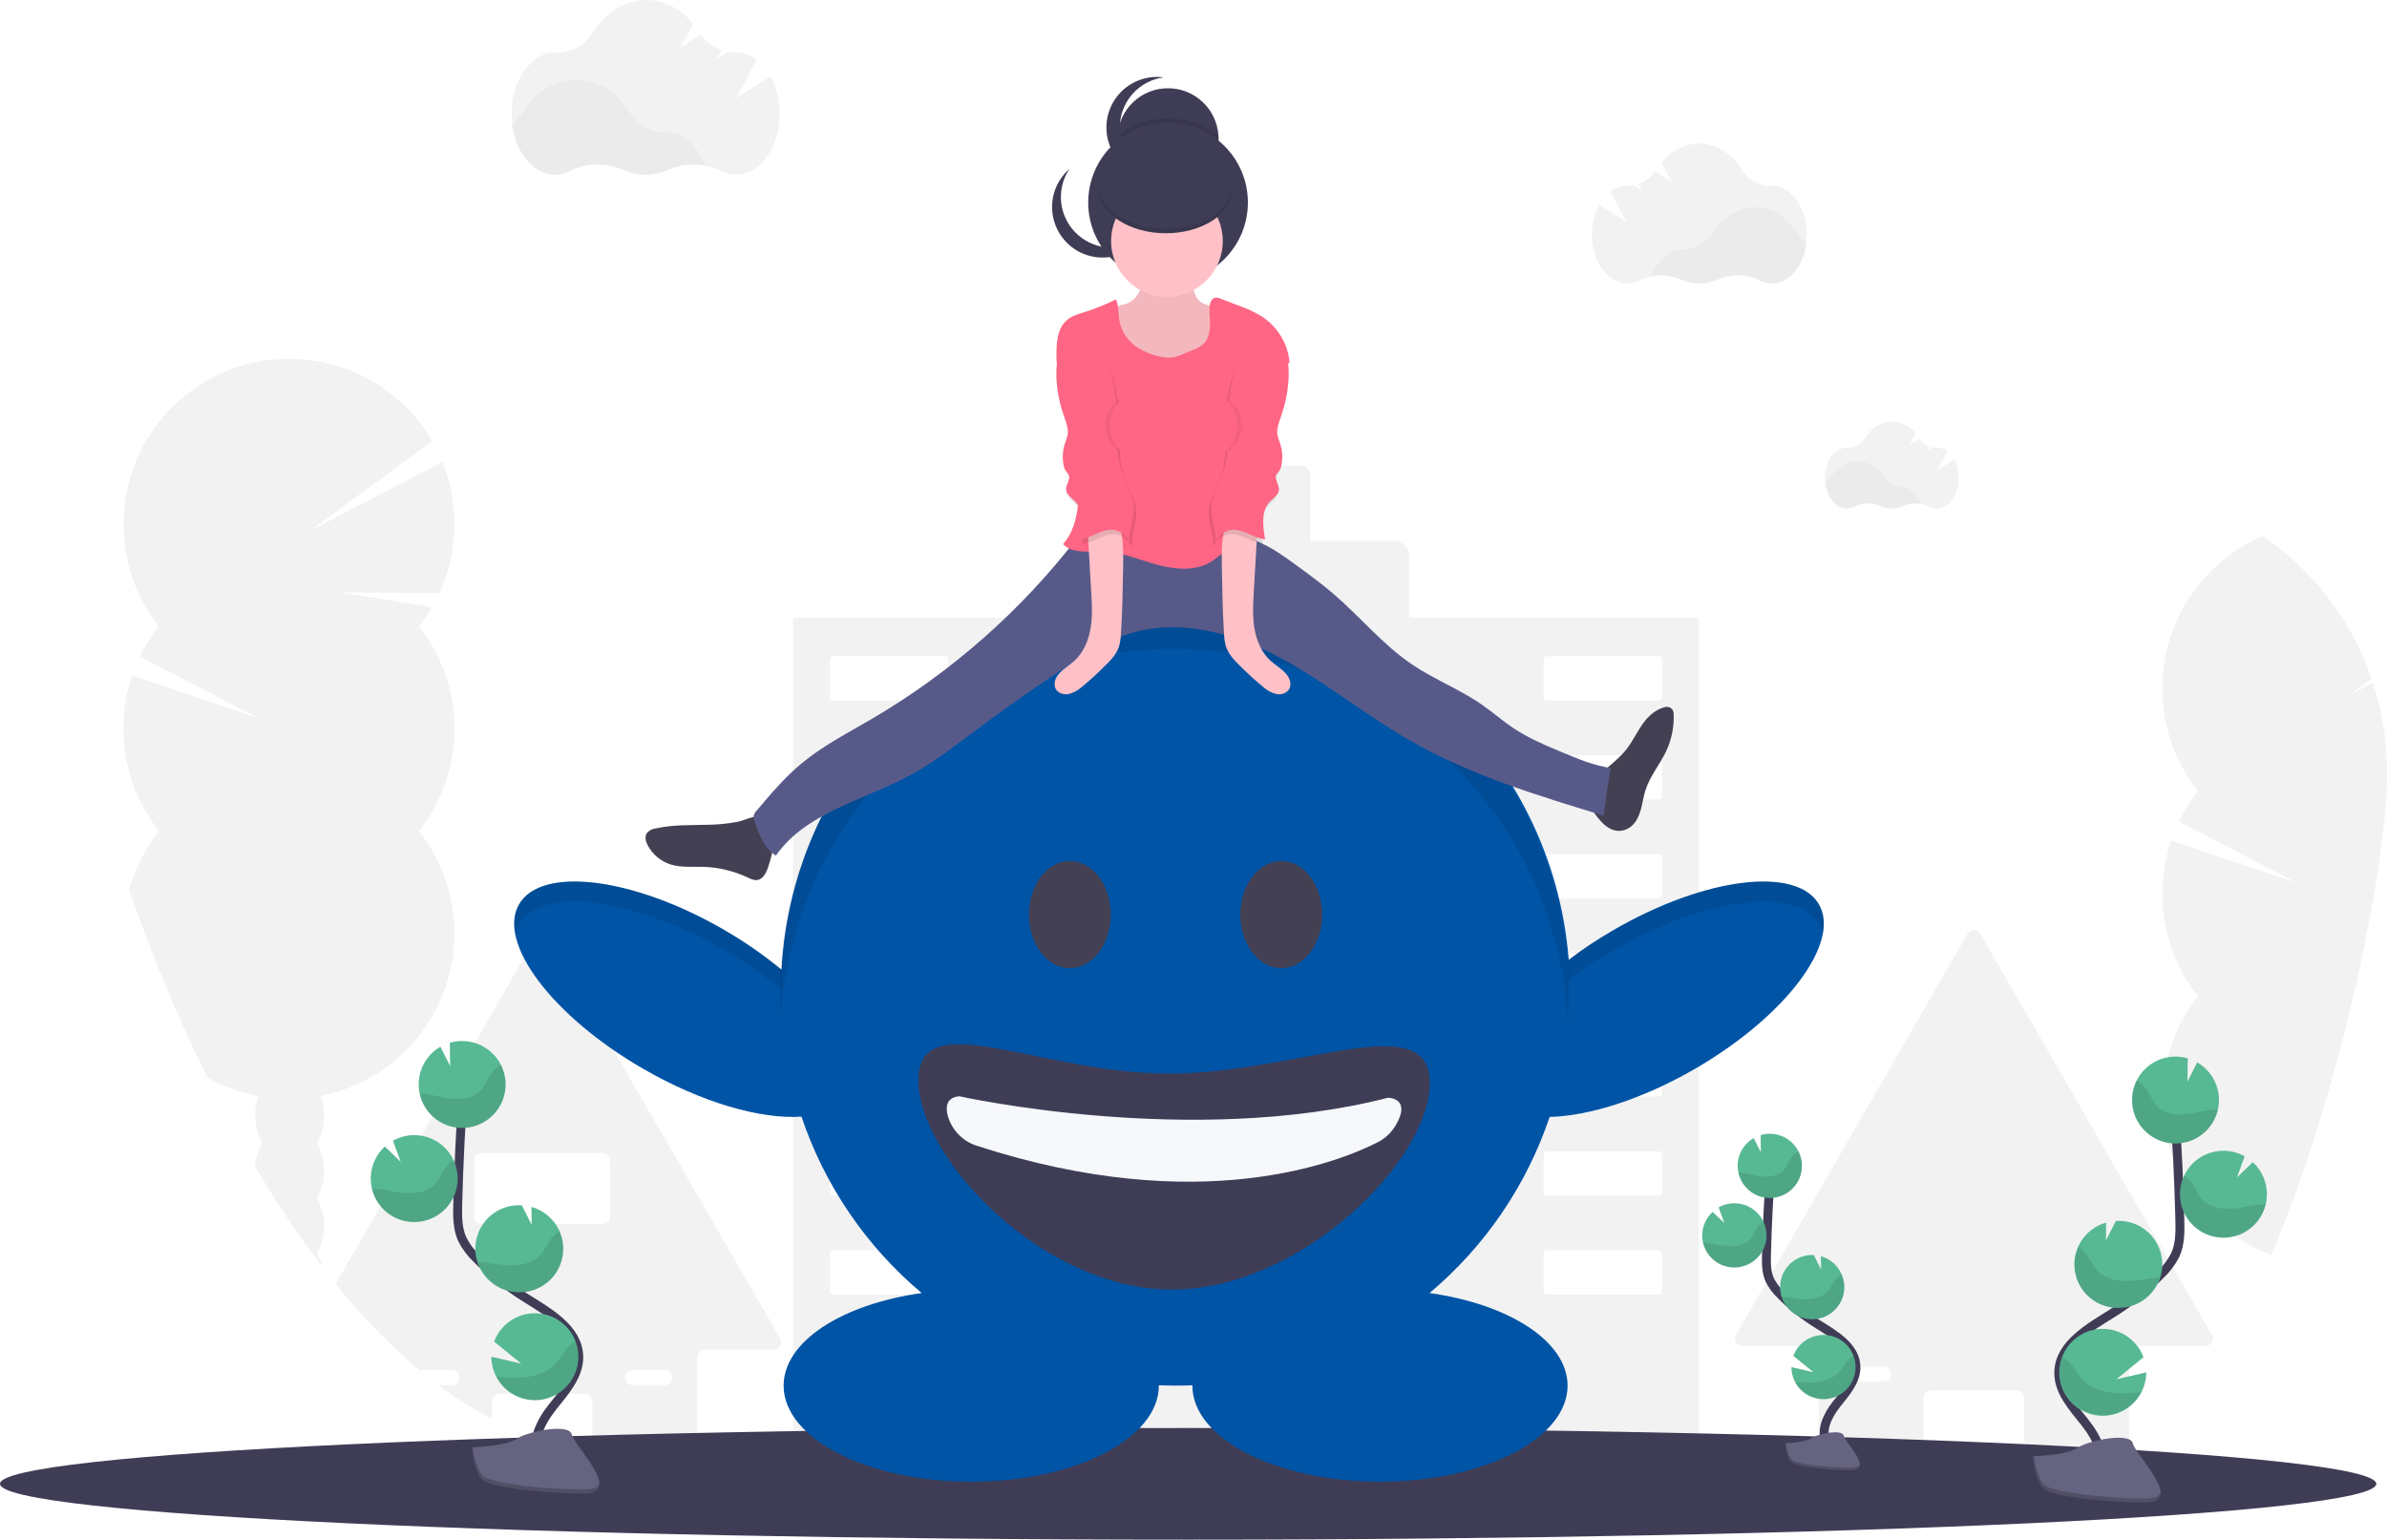
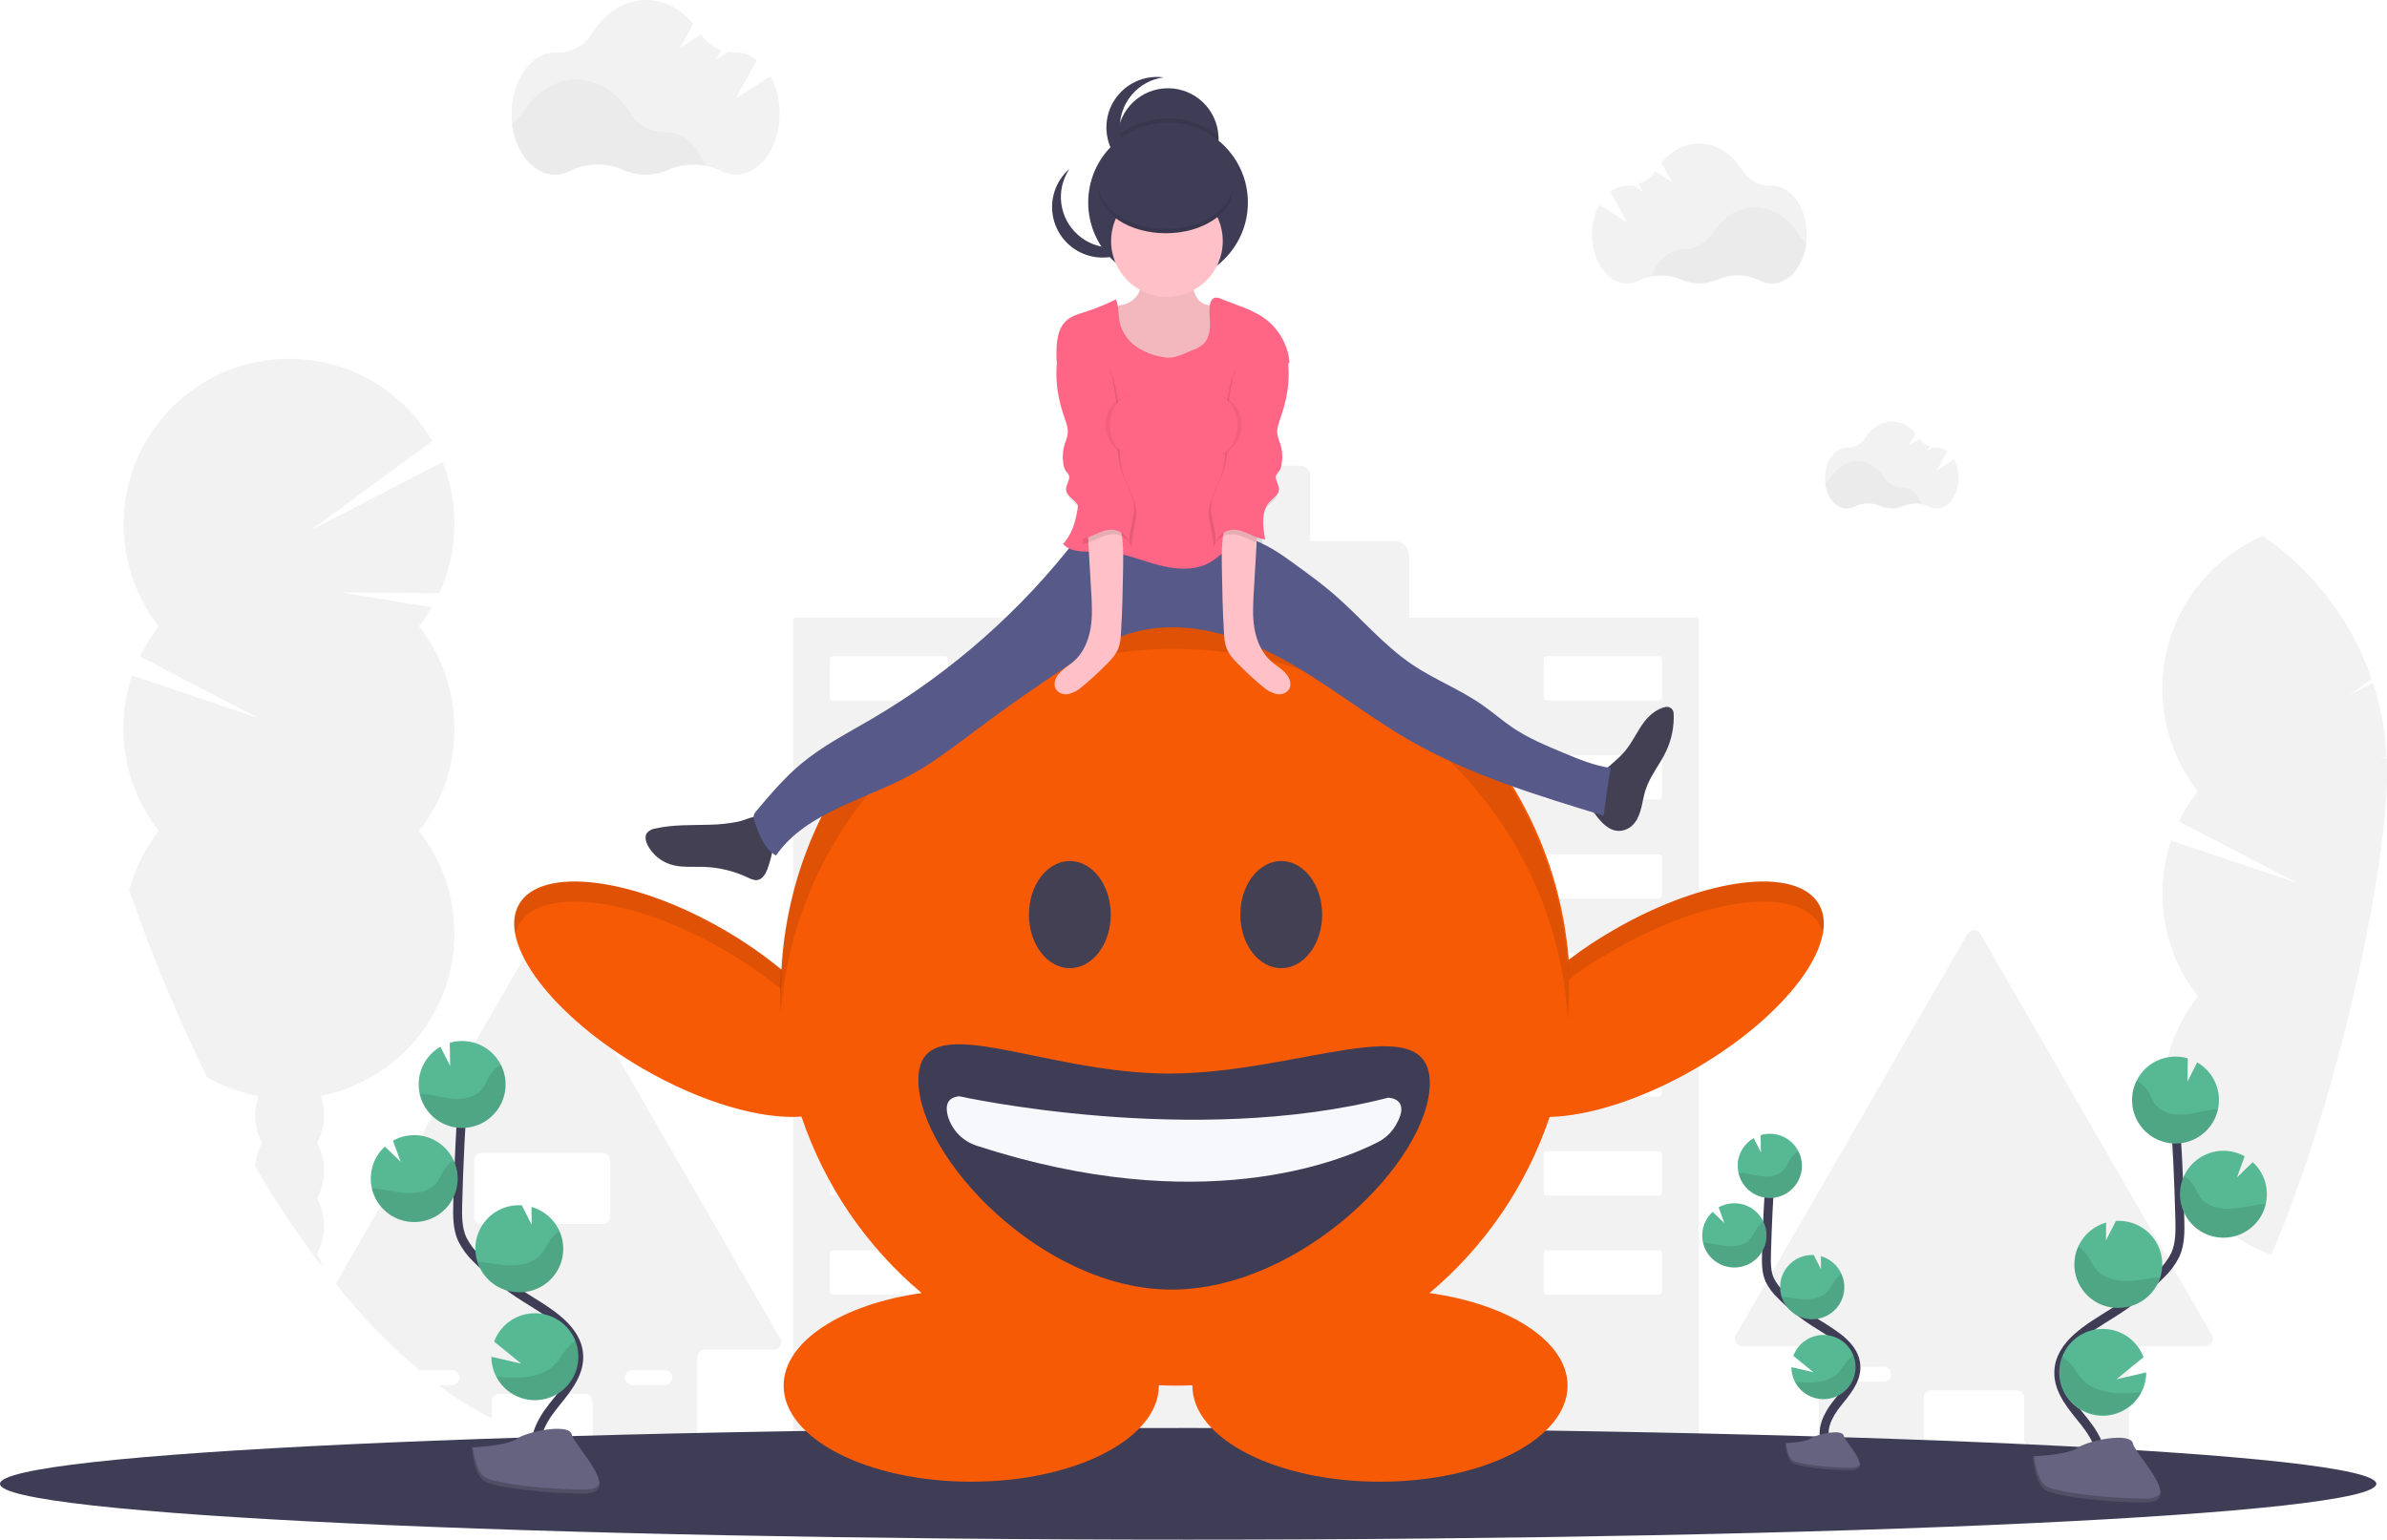
<svg xmlns="http://www.w3.org/2000/svg" id="e2e0f303-db8f-43b0-b991-e6394321a108" data-name="Layer 1" width="1068.79" height="689.43" viewBox="0 0 1068.79 689.43">
  <path d="M1056,703.06,952.31,523.41a3.3,3.3,0,0,0-5.73,0L842.86,703.06a3.3,3.3,0,0,0,2.87,5h30.94a3.32,3.32,0,0,1,3.31,3.31v38.38a3.3,3.3,0,0,0,3.29,3.31h40.37a3.31,3.31,0,0,0,3.31-3.31V731.18a3.3,3.3,0,0,1,3.3-3.3h38.38a3.31,3.31,0,0,1,3.31,3.3v18.53a3.31,3.31,0,0,0,3.31,3.31h40.36a3.34,3.34,0,0,0,3.32-3.31V711.33a3.31,3.31,0,0,1,3.31-3.31h30.94A3.31,3.31,0,0,0,1056,703.06ZM911.43,722.94a3.34,3.34,0,0,1-2.35,1H894.52a3.31,3.31,0,0,1,0-6.62h14.56a3.3,3.3,0,0,1,3.31,3.31A3.34,3.34,0,0,1,911.43,722.94Zm95.27,0a3.29,3.29,0,0,1-2.34,1H989.81a3.32,3.32,0,0,1-3.31-3.31,3.33,3.33,0,0,1,3.31-3.31h14.55a3.3,3.3,0,0,1,2.34,5.65Z" transform="translate(-65.6 -105.28)" fill="#f2f2f2" />
  <path d="M414.94,704.64,311.23,525a3.32,3.32,0,0,0-5.74,0L215.9,680.16a274.22,274.22,0,0,0,37.53,38.71H268a3.31,3.31,0,0,1,2.34,5.65,3.25,3.25,0,0,1-2.34,1h-6.16a160.29,160.29,0,0,0,24,14.93v-7.65a3.32,3.32,0,0,1,3.32-3.31h38.37a3.31,3.31,0,0,1,3.31,3.31v18.52a3.08,3.08,0,0,0,.31,1.39,3.28,3.28,0,0,0,3,1.92h40.37a3.27,3.27,0,0,0,2.63-1.33,3.17,3.17,0,0,0,.66-2V712.92a3.31,3.31,0,0,1,3.31-3.31h30.94A3.3,3.3,0,0,0,414.94,704.64Zm-68.56,15.2a3.33,3.33,0,0,1,2.35-1h14.56a3.31,3.31,0,0,1,3.31,3.31,3.33,3.33,0,0,1-3.31,3.31H348.73a3.3,3.3,0,0,1-3.31-3.31A3.34,3.34,0,0,1,346.38,719.84Zm-65.14-66.48a3.3,3.3,0,0,1-3.31-3.31V624.91a3.3,3.3,0,0,1,3.31-3.31h54.25a3.31,3.31,0,0,1,3.31,3.31v25.14a3.31,3.31,0,0,1-3.31,3.31Z" transform="translate(-65.6 -105.28)" fill="#f2f2f2" />
  <path d="M824.93,381.92H696.57V354.16a6.63,6.63,0,0,0-6.64-6.64H652.24V318a4.18,4.18,0,0,0-4.18-4.18H599.51a4.18,4.18,0,0,0-4.18,4.18v29.57H551a6.64,6.64,0,0,0-6.64,6.64V381.9a0,0,0,0,0,0,0H422a1.35,1.35,0,0,0-1.34,1.35V751.79a1.35,1.35,0,0,0,1.34,1.35h81.34a1.35,1.35,0,0,0,1.35-1.35V702.21a1.37,1.37,0,0,1,1.36-1.35h34.35a1.36,1.36,0,0,1,1.35,1.35v49.58a1.36,1.36,0,0,0,1.34,1.35H703.83a1.36,1.36,0,0,0,1.35-1.35V702.21a1.36,1.36,0,0,1,1.34-1.35h34.36a1.36,1.36,0,0,1,1.36,1.35v49.58a1.36,1.36,0,0,0,1.34,1.35h81.35a1.35,1.35,0,0,0,1.34-1.35V383.27A1.35,1.35,0,0,0,824.93,381.92ZM490.12,683.64a1.34,1.34,0,0,1-1.33,1.34H438.55a1.35,1.35,0,0,1-1.36-1.34V666.48a1.36,1.36,0,0,1,1.36-1.35h50.24a1.35,1.35,0,0,1,1.33,1.35Zm0-44.34a1.34,1.34,0,0,1-1.33,1.35H438.55a1.35,1.35,0,0,1-1.36-1.35V622.15a1.35,1.35,0,0,1,1.36-1.35h50.24a1.34,1.34,0,0,1,1.33,1.35Zm0-44.33a1.35,1.35,0,0,1-1.33,1.35H438.55a1.36,1.36,0,0,1-1.36-1.35V577.81a1.36,1.36,0,0,1,1.36-1.35h50.24a1.35,1.35,0,0,1,1.33,1.35Zm0-44.34a1.34,1.34,0,0,1-1.33,1.35H438.55a1.35,1.35,0,0,1-1.36-1.35V533.48a1.35,1.35,0,0,1,1.36-1.35h50.24a1.34,1.34,0,0,1,1.33,1.35Zm0-44.33a1.35,1.35,0,0,1-1.33,1.35H438.55a1.36,1.36,0,0,1-1.36-1.35V489.14a1.35,1.35,0,0,1,1.36-1.34h50.24a1.34,1.34,0,0,1,1.33,1.34Zm0-44.33a1.34,1.34,0,0,1-1.33,1.34H438.55a1.35,1.35,0,0,1-1.36-1.34V444.81a1.36,1.36,0,0,1,1.36-1.35h50.24a1.35,1.35,0,0,1,1.33,1.35Zm0-44.34a1.34,1.34,0,0,1-1.33,1.35H438.55a1.35,1.35,0,0,1-1.36-1.35V400.48a1.35,1.35,0,0,1,1.36-1.35h50.24a1.34,1.34,0,0,1,1.33,1.35Zm119.12,266a1.35,1.35,0,0,1-1.36,1.34H557.64a1.34,1.34,0,0,1-1.34-1.34V666.48a1.35,1.35,0,0,1,1.34-1.35h50.24a1.36,1.36,0,0,1,1.36,1.35Zm0-44.34a1.35,1.35,0,0,1-1.36,1.35H557.64a1.34,1.34,0,0,1-1.34-1.35V622.15a1.34,1.34,0,0,1,1.34-1.35h50.24a1.35,1.35,0,0,1,1.36,1.35Zm0-44.33a1.36,1.36,0,0,1-1.36,1.35H557.64A1.35,1.35,0,0,1,556.3,595V577.81a1.35,1.35,0,0,1,1.34-1.35h50.24a1.36,1.36,0,0,1,1.36,1.35Zm0-44.34a1.35,1.35,0,0,1-1.36,1.35H557.64a1.34,1.34,0,0,1-1.34-1.35V533.48a1.34,1.34,0,0,1,1.34-1.35h50.24a1.35,1.35,0,0,1,1.36,1.35Zm0-44.33a1.36,1.36,0,0,1-1.36,1.35H557.64a1.35,1.35,0,0,1-1.34-1.35V489.14a1.34,1.34,0,0,1,1.34-1.34h50.24a1.35,1.35,0,0,1,1.36,1.34Zm0-44.33a1.35,1.35,0,0,1-1.36,1.34H557.64A1.34,1.34,0,0,1,556.3,462V444.81a1.35,1.35,0,0,1,1.34-1.35h50.24a1.36,1.36,0,0,1,1.36,1.35Zm0-44.34a1.35,1.35,0,0,1-1.36,1.35H557.64a1.34,1.34,0,0,1-1.34-1.35V400.48a1.34,1.34,0,0,1,1.34-1.35h50.24a1.35,1.35,0,0,1,1.36,1.35Zm81.38,266a1.34,1.34,0,0,1-1.35,1.34H639a1.36,1.36,0,0,1-1.36-1.34V666.48a1.37,1.37,0,0,1,1.36-1.35h50.23a1.35,1.35,0,0,1,1.35,1.35Zm0-44.34a1.34,1.34,0,0,1-1.35,1.35H639a1.36,1.36,0,0,1-1.36-1.35V622.15A1.36,1.36,0,0,1,639,620.8h50.23a1.34,1.34,0,0,1,1.35,1.35Zm0-44.33a1.35,1.35,0,0,1-1.35,1.35H639a1.37,1.37,0,0,1-1.36-1.35V577.81a1.37,1.37,0,0,1,1.36-1.35h50.23a1.35,1.35,0,0,1,1.35,1.35Zm0-44.34a1.34,1.34,0,0,1-1.35,1.35H639a1.36,1.36,0,0,1-1.36-1.35V533.48a1.36,1.36,0,0,1,1.36-1.35h50.23a1.34,1.34,0,0,1,1.35,1.35Zm0-44.33a1.35,1.35,0,0,1-1.35,1.35H639a1.37,1.37,0,0,1-1.36-1.35V489.14A1.36,1.36,0,0,1,639,487.8h50.23a1.34,1.34,0,0,1,1.35,1.34Zm0-44.33a1.34,1.34,0,0,1-1.35,1.34H639a1.36,1.36,0,0,1-1.36-1.34V444.81a1.37,1.37,0,0,1,1.36-1.35h50.23a1.35,1.35,0,0,1,1.35,1.35Zm0-44.34a1.34,1.34,0,0,1-1.35,1.35H639a1.36,1.36,0,0,1-1.36-1.35V400.48a1.36,1.36,0,0,1,1.36-1.35h50.23a1.34,1.34,0,0,1,1.35,1.35Zm119.12,266a1.36,1.36,0,0,1-1.36,1.34H758.14a1.33,1.33,0,0,1-1.34-1.34V666.48a1.34,1.34,0,0,1,1.34-1.35h50.24a1.37,1.37,0,0,1,1.36,1.35Zm0-44.34a1.36,1.36,0,0,1-1.36,1.35H758.14a1.34,1.34,0,0,1-1.34-1.35V622.15a1.34,1.34,0,0,1,1.34-1.35h50.24a1.36,1.36,0,0,1,1.36,1.35Zm0-44.33a1.37,1.37,0,0,1-1.36,1.35H758.14A1.34,1.34,0,0,1,756.8,595V577.81a1.34,1.34,0,0,1,1.34-1.35h50.24a1.37,1.37,0,0,1,1.36,1.35Zm0-44.34a1.36,1.36,0,0,1-1.36,1.35H758.14a1.34,1.34,0,0,1-1.34-1.35V533.48a1.34,1.34,0,0,1,1.34-1.35h50.24a1.36,1.36,0,0,1,1.36,1.35Zm0-44.33a1.37,1.37,0,0,1-1.36,1.35H758.14a1.34,1.34,0,0,1-1.34-1.35V489.14a1.33,1.33,0,0,1,1.34-1.34h50.24a1.36,1.36,0,0,1,1.36,1.34Zm0-44.33a1.36,1.36,0,0,1-1.36,1.34H758.14A1.33,1.33,0,0,1,756.8,462V444.81a1.34,1.34,0,0,1,1.34-1.35h50.24a1.37,1.37,0,0,1,1.36,1.35Zm0-44.34a1.36,1.36,0,0,1-1.36,1.35H758.14a1.34,1.34,0,0,1-1.34-1.35V400.48a1.34,1.34,0,0,1,1.34-1.35h50.24a1.36,1.36,0,0,1,1.36,1.35Z" transform="translate(-65.6 -105.28)" fill="#f2f2f2" />
  <path d="M253.2,385.72a74.43,74.43,0,0,0,5.77-8.48l-40.67-6.68,44,.33a74.17,74.17,0,0,0,1.43-58.73l-59,30.6,54.41-40a74.13,74.13,0,1,0-122.43,83,73.89,73.89,0,0,0-8.45,13.52L181,426.66l-56.27-18.89a74.19,74.19,0,0,0,12,69.61,73.63,73.63,0,0,0-13.29,26.45,738.47,738.47,0,0,0,34.9,83.83,73.39,73.39,0,0,0,23,8.41,25.71,25.71,0,0,0-1.46,8.61A24.45,24.45,0,0,0,183,617.06a24,24,0,0,0-3.16,10.56h0a455.92,455.92,0,0,0,30.1,45,22.75,22.75,0,0,0-2.44-6,25.41,25.41,0,0,0,0-24.76,25.41,25.41,0,0,0,0-24.76,24.45,24.45,0,0,0,3.22-12.38,25.39,25.39,0,0,0-1.5-8.73,74.13,74.13,0,0,0,44-118.57,74.11,74.11,0,0,0,0-91.66Z" transform="translate(-65.6 -105.28)" fill="#f2f2f2" />
  <path d="M1134.27,444.85l-3-.49,2.94,0a126.92,126.92,0,0,0-6.08-33.31l-10.46,5.43,9.84-7.26a127.64,127.64,0,0,0-48.75-63.93,74.4,74.4,0,0,0-29.11,114.25,74.13,74.13,0,0,0-8.45,13.55L1094,500.59l-56.27-18.93a74.48,74.48,0,0,0,12,69.76,74.41,74.41,0,0,0,32.9,115.77c4-9.49,7.89-19.41,11.53-29.61,3.22-9,6.29-18.17,9.18-27.43a843,843,0,0,0,21.16-82.56c6.4-31.72,10-59.44,10-77C1134.4,448.66,1134.35,446.76,1134.27,444.85Z" transform="translate(-65.6 -105.28)" fill="#f2f2f2" />
  <ellipse cx="532" cy="664.43" rx="532" ry="25" fill="#3f3d56" />
-   <path d="M880,510.22c-9.94-17.22-51-12.15-91.61,11.32a195.17,195.17,0,0,0-20.38,13.51,176.65,176.65,0,0,0-352.48,4.44,189.49,189.49,0,0,0-26-18C349,498.07,307.93,493,298,510.22s15,50.2,55.61,73.67c26.31,15.19,52.76,22.66,70.85,21.39a176.85,176.85,0,0,0,53.82,79c-35.62,5-61.81,21.66-61.81,41.48,0,23.74,37.61,43,84,43s84-19.26,84-43c0-.06,0-.12,0-.19q3.74.16,7.51.17t7.51-.17c0,.07,0,.13,0,.19,0,23.74,37.61,43,84,43s84-19.26,84-43c0-19.82-26.19-36.49-61.81-41.48a176.82,176.82,0,0,0,53.78-78.85c17.69-.46,41.4-7.87,65-21.5C865.08,560.42,890,527.43,880,510.22Z" transform="translate(-65.6 -105.28)" fill="#0054a6" />
+   <path d="M880,510.22c-9.94-17.22-51-12.15-91.61,11.32a195.17,195.17,0,0,0-20.38,13.51,176.65,176.65,0,0,0-352.48,4.44,189.49,189.49,0,0,0-26-18C349,498.07,307.93,493,298,510.22s15,50.2,55.61,73.67c26.31,15.19,52.76,22.66,70.85,21.39a176.85,176.85,0,0,0,53.82,79c-35.62,5-61.81,21.66-61.81,41.48,0,23.74,37.61,43,84,43s84-19.26,84-43c0-.06,0-.12,0-.19q3.74.16,7.51.17t7.51-.17c0,.07,0,.13,0,.19,0,23.74,37.61,43,84,43s84-19.26,84-43c0-19.82-26.19-36.49-61.81-41.48a176.82,176.82,0,0,0,53.78-78.85c17.69-.46,41.4-7.87,65-21.5C865.08,560.42,890,527.43,880,510.22Z" transform="translate(-65.6 -105.28)" fill="#f75a04" />
  <path d="M298,519.22c9.94-17.22,51-12.15,91.61,11.32a189.25,189.25,0,0,1,25.61,17.64c.39-8.46.39.54.37-8.7a189.58,189.58,0,0,0-26-17.94C349,498.07,307.93,493,298,510.22c-2.19,3.79-2.68,8.35-1.69,13.4A16,16,0,0,1,298,519.22Z" transform="translate(-65.6 -105.28)" opacity="0.1" />
  <path d="M880.22,519.22c-9.94-17.22-51-12.15-91.62,11.32C779.13,536,775.52,538,768,544.18c-.4-8.46-.4.54-.37-8.7,7.6-6.29,11.35-8.38,21-13.94,40.66-23.47,81.68-28.54,91.62-11.32,2.19,3.79,2.68,8.35,1.69,13.4A16,16,0,0,0,880.22,519.22Z" transform="translate(-65.6 -105.28)" opacity="0.1" />
  <ellipse cx="479.03" cy="409.54" rx="18.32" ry="23.99" fill="#444053" />
  <ellipse cx="573.68" cy="409.54" rx="18.32" ry="23.99" fill="#444053" />
  <path d="M705.8,590.28c0,34.44-57.53,92.46-115.58,92.46S476.81,623.41,476.81,589,531,586,589,586,705.8,555.83,705.8,590.28Z" transform="translate(-65.6 -105.28)" fill="#3f3d56" />
  <path d="M495.11,596.16s104.35,23.23,192,.66c0,0,10.73,0,3.4,12.4a19.81,19.81,0,0,1-8,7.52c-16.9,8.63-79.45,34.15-179.47,1.61A19.68,19.68,0,0,1,490,605C488.86,600.79,489.37,596.75,495.11,596.16Z" transform="translate(-65.6 -105.28)" fill="#f6f8fb" />
  <path d="M591.31,395.83A176.64,176.64,0,0,1,767.63,562q.5-6.6.5-13.33a176.65,176.65,0,0,0-353.29,0c0,3.53.12,7,.32,10.51A176.66,176.66,0,0,1,591.31,395.83Z" transform="translate(-65.6 -105.28)" opacity="0.1" />
  <path d="M611.24,167.36a22.64,22.64,0,1,1-45.28,0c0-.37,0-.73,0-1.09a22.64,22.64,0,0,1,45.22,0C611.23,166.63,611.24,167,611.24,167.36Z" transform="translate(-65.6 -105.28)" fill="#3f3d56" />
  <path d="M611.24,167.36a22.64,22.64,0,1,1-45.28,0c0-.37,0-.73,0-1.09a35.74,35.74,0,0,1,45.22,0C611.23,166.63,611.24,167,611.24,167.36Z" transform="translate(-65.6 -105.28)" opacity="0.1" />
  <circle cx="523" cy="90.68" r="35.75" fill="#3f3d56" />
  <path d="M567,162.36a22.65,22.65,0,0,1,19.64-22.44,22.64,22.64,0,1,0,0,44.88A22.65,22.65,0,0,1,567,162.36Z" transform="translate(-65.6 -105.28)" fill="#3f3d56" />
  <path d="M548.27,210.47a22.64,22.64,0,0,1-3.81-29.58A22.64,22.64,0,1,0,576.25,213a21.75,21.75,0,0,0,1.84-2.39A22.63,22.63,0,0,1,548.27,210.47Z" transform="translate(-65.6 -105.28)" fill="#3f3d56" />
  <path d="M569.91,241.29c-1.78.6-3.76.73-5.29,1.81-3,2.07-2.87,6.46-2,10,2,8,7,15.71,14.57,19,4.58,2,9.7,2.19,14.68,2.13,5.43-.06,11.54-.75,14.9-5,1.67-2.13,2.38-4.83,3.05-7.46,1.66-6.5,3.33-13.15,2.73-19.83-3.29.29-7,.48-9.52-1.59s-3.18-6-4.3-9.29a2.34,2.34,0,0,0-.84-1.32,2.56,2.56,0,0,0-1.5-.23A59.24,59.24,0,0,1,586.1,229c-2.13-.28-7.37-2.5-9-.63-1.17,1.37-.43,5.5-1.32,7.41A10.36,10.36,0,0,1,569.91,241.29Z" transform="translate(-65.6 -105.28)" fill="#ffc1c7" />
  <path d="M569.91,241.29c-1.78.6-3.76.73-5.29,1.81-3,2.07-2.87,6.46-2,10,2,8,7,15.71,14.57,19,4.58,2,9.7,2.19,14.68,2.13,5.43-.06,11.54-.75,14.9-5,1.67-2.13,2.38-4.83,3.05-7.46,1.66-6.5,3.33-13.15,2.73-19.83-3.29.29-7,.48-9.52-1.59s-3.18-6-4.3-9.29a2.34,2.34,0,0,0-.84-1.32,2.56,2.56,0,0,0-1.5-.23A59.24,59.24,0,0,1,586.1,229c-2.13-.28-7.37-2.5-9-.63-1.17,1.37-.43,5.5-1.32,7.41A10.36,10.36,0,0,1,569.91,241.29Z" transform="translate(-65.6 -105.28)" opacity="0.05" />
  <path d="M383.16,474.58c-8,.24-16.17-.1-24,1.66a6.15,6.15,0,0,0-3.88,2c-1.15,1.64-.54,3.93.41,5.7a17.71,17.71,0,0,0,10.12,8.41c4.76,1.52,9.89.94,14.87,1.1a49.74,49.74,0,0,1,19.62,4.72c1.4.66,2.88,1.4,4.41,1.17,2.21-.34,3.59-2.55,4.41-4.63a56.5,56.5,0,0,0,2.21-7.67c1.16-4.93,1.32-14.67-5.45-16-3.1-.6-6.75,1.54-9.73,2.16A72.41,72.41,0,0,1,383.16,474.58Z" transform="translate(-65.6 -105.28)" fill="#444053" />
  <path d="M793.17,476.89a9.22,9.22,0,0,0,4.67-3.58c3-4.37,3-9.59,4.59-14.38,2-6.23,6.43-11.37,9.21-17.3a35.77,35.77,0,0,0,3.34-17,3,3,0,0,0-3.51-2.8c-3.77.73-7.19,3.46-9.59,6.58-3.09,4-5.11,8.76-8.28,12.71s-7.62,7.12-11.39,10.75c-4.73,4.56-8.44,9.52-4.22,15.44C781.42,472.17,786.16,479.19,793.17,476.89Z" transform="translate(-65.6 -105.28)" fill="#444053" />
  <path d="M548.09,345.94a321.29,321.29,0,0,1-92,81.17c-10.89,6.39-22.25,12.19-31.93,20.3-7.34,6.16-13.57,13.52-19.76,20.84a5,5,0,0,0-1.4,2.56,4.91,4.91,0,0,0,.37,2.06c2,5.9,4.32,12.3,9.66,15.52,13.84-20,41.34-25.17,62.43-37.27,9.8-5.62,18.73-12.6,27.77-19.36q19.6-14.67,40.07-28.11c9.05-5.94,18.37-11.78,28.75-14.87,22-6.58,46,0,66.32,10.8s38.21,25.56,58.12,37.05c27.06,15.6,57.25,24.8,87.14,33.87,1.07-7.18,1.72-14.22,3.24-21.32-7.46-1.05-14.51-4-21.47-6.89-7.77-3.24-15.59-6.52-22.57-11.23-4.61-3.12-8.8-6.84-13.36-10-9.94-7-21.46-11.4-31.53-18.19-13.12-8.84-23.27-21.35-35.27-31.66-5.23-4.49-10.79-8.56-16.36-12.62-5.76-4.21-11.61-8.46-18.25-11.07-7.88-3.11-16.48-3.75-24.93-4.35C584.23,341.77,566,339.91,548.09,345.94Z" transform="translate(-65.6 -105.28)" fill="#575a89" />
  <circle cx="522.5" cy="107.93" r="25" fill="#ffc1c7" />
  <path d="M587.36,265.34a30,30,0,0,1-12.62-4.6A18.38,18.38,0,0,1,567.05,250c-.81-3.53-.36-7.34-1.78-10.66a95.44,95.44,0,0,1-14,5.68c-2.71.85-5.54,1.63-7.74,3.42-4.73,3.85-5,10.85-4.87,16.94a11.26,11.26,0,0,0,.45,3.57,9,9,0,0,0,1.95,2.94c5.14,5.5,13.13,7.78,18,13.55a19.29,19.29,0,0,0-4.71,10.16,35.89,35.89,0,0,1-.64,4.52,27.89,27.89,0,0,1-1.47,3.59c-3.16,7.2-3.05,15.34-3.53,23.18s-1.84,16.19-7.14,22c2.16,2.32,5,3,8.11,3.29s6.33-.12,9.5,0c8.36.24,16.25,3.66,24.31,5.89s17.21,3.14,24.34-1.23c2.5-1.53,4.62-3.64,7.13-5.15,3-1.82,6.52-2.69,10-3.54l1.25-41.76a70.94,70.94,0,0,1,.63-8.75c1.81-11.42,9.1-21.09,16.16-30.24a27.67,27.67,0,0,0-12.69-20.6,54.36,54.36,0,0,0-10-4.64L612.09,239a4.58,4.58,0,0,0-2.34-.44c-1.78.32-2.46,2.49-2.56,4.29-.16,2.84.26,5.69.16,8.53s-.81,5.84-2.82,7.85a13.56,13.56,0,0,1-5,2.84C595.33,263.67,591.79,266,587.36,265.34Z" transform="translate(-65.6 -105.28)" fill="#ff6584" />
  <path d="M554.18,370c.33,5.57.66,11.2-.28,16.7s-3.24,10.94-7.42,14.64c-3.23,2.85-7.77,5-8.57,9.27a5,5,0,0,0,.22,2.8c.89,2.1,3.5,3.05,5.76,2.69a13.43,13.43,0,0,0,6-3.14,132.54,132.54,0,0,0,9.94-9c2.79-2.71,5.68-5.57,6.85-9.28a22.91,22.91,0,0,0,.81-5.42c.65-10,.82-20,1-30,.12-7.28.2-14.79-2.48-21.56.4,1-9.34,1.95-10.08,2-4.2.37-3.4,2.1-3.16,6.06Q553.47,357.92,554.18,370Z" transform="translate(-65.6 -105.28)" fill="#ffc1c7" />
  <path d="M627,370c-.33,5.57-.66,11.2.28,16.7s3.24,10.94,7.42,14.64c3.23,2.85,7.77,5,8.57,9.27a5,5,0,0,1-.22,2.8c-.89,2.1-3.5,3.05-5.76,2.69a13.43,13.43,0,0,1-6-3.14,132.54,132.54,0,0,1-9.94-9c-2.79-2.71-5.68-5.57-6.85-9.28a22.91,22.91,0,0,1-.81-5.42c-.65-10-.82-20-1-30-.12-7.28-.2-14.79,2.48-21.56-.4,1,9.34,1.95,10.08,2,4.2.37,3.4,2.1,3.16,6.06Q627.75,357.92,627,370Z" transform="translate(-65.6 -105.28)" fill="#ffc1c7" />
  <path d="M541.63,261.7c-3.53,10.42-2.1,22,1.51,32.37.88,2.55,1.91,5.21,1.5,7.88a24.78,24.78,0,0,1-1.24,4,18.94,18.94,0,0,0-.54,9.71,6.08,6.08,0,0,0,1.11,2.68,12.45,12.45,0,0,1,1,1.16c1.37,2.14-1.32,4.79-1,7.32.24,2.1,2.37,3.34,3.86,4.85,4.21,4.27,3.4,11.22,2.3,17.12,5.11-.45,9.52-4.63,14.64-4.29a8.76,8.76,0,0,1,7.54,5.81c-.19-4.95,1.57-9.17,2-14.11.57-6.43-3.59-12.19-5.6-18.31-2.93-8.92-1.28-18.61-2-28a93.56,93.56,0,0,0-1.52-10.39c-.91-4.7-2.24-9.84-6.22-12.51C553.84,263.58,546.12,266,541.63,261.7Z" transform="translate(-65.6 -105.28)" opacity="0.1" />
  <path d="M540.63,259.7c-3.53,10.42-2.1,22,1.51,32.37.88,2.55,1.91,5.21,1.5,7.88a24.78,24.78,0,0,1-1.24,4,18.94,18.94,0,0,0-.54,9.71,6.08,6.08,0,0,0,1.11,2.68,12.45,12.45,0,0,1,1,1.16c1.37,2.14-1.32,4.79-1,7.32.24,2.1,2.37,3.34,3.86,4.85,4.21,4.27,3.4,11.22,2.3,17.12,5.11-.45,9.52-4.63,14.64-4.29a8.76,8.76,0,0,1,7.54,5.81c-.19-4.95,1.57-9.17,2-14.11.57-6.43-3.59-12.19-5.6-18.31-2.93-8.92-1.28-18.61-2-28a93.56,93.56,0,0,0-1.52-10.39c-.91-4.7-2.24-9.84-6.22-12.51C552.84,261.58,545.12,264,540.63,259.7Z" transform="translate(-65.6 -105.28)" fill="#ff6584" />
  <path d="M639.58,261.7c3.53,10.42,2.1,22-1.51,32.37-.88,2.55-1.91,5.21-1.5,7.88a24.78,24.78,0,0,0,1.24,4,18.94,18.94,0,0,1,.54,9.71,6.08,6.08,0,0,1-1.11,2.68,12.45,12.45,0,0,0-1,1.16c-1.37,2.14,1.32,4.79,1,7.32-.24,2.1-2.37,3.34-3.86,4.85-4.21,4.27-3.4,11.22-2.3,17.12-5.11-.45-9.52-4.63-14.64-4.29a8.76,8.76,0,0,0-7.54,5.81c.19-4.95-1.57-9.17-2-14.11-.57-6.43,3.59-12.19,5.6-18.31,2.93-8.92,1.28-18.61,2-28A93.56,93.56,0,0,1,616,279.55c.91-4.7,2.24-9.84,6.22-12.51C627.37,263.58,635.09,266,639.58,261.7Z" transform="translate(-65.6 -105.28)" opacity="0.1" />
  <path d="M640.58,259.7c3.53,10.42,2.1,22-1.51,32.37-.88,2.55-1.91,5.21-1.5,7.88a24.78,24.78,0,0,0,1.24,4,18.94,18.94,0,0,1,.54,9.71,6.08,6.08,0,0,1-1.11,2.68,12.45,12.45,0,0,0-1,1.16c-1.37,2.14,1.32,4.79,1,7.32-.24,2.1-2.37,3.34-3.86,4.85-4.21,4.27-3.4,11.22-2.3,17.12-5.11-.45-9.52-4.63-14.64-4.29a8.76,8.76,0,0,0-7.54,5.81c.19-4.95-1.57-9.17-2-14.11-.57-6.43,3.59-12.19,5.6-18.31,2.93-8.92,1.28-18.61,2-28A93.56,93.56,0,0,1,617,277.55c.91-4.7,2.24-9.84,6.22-12.51C628.37,261.58,636.09,264,640.58,259.7Z" transform="translate(-65.6 -105.28)" fill="#ff6584" />
  <ellipse cx="522" cy="84.43" rx="30" ry="20" fill="#3f3d56" />
  <path d="M562.6,295.72a14,14,0,0,1,13-14c-.33,0-.66,0-1,0a14,14,0,0,0,0,28c.34,0,.67,0,1-.05A14,14,0,0,1,562.6,295.72Z" transform="translate(-65.6 -105.28)" opacity="0.05" />
  <ellipse cx="508" cy="190.43" rx="11" ry="14" fill="#ff6584" />
  <path d="M619.6,295.72a14,14,0,0,0-13-14c.34,0,.67,0,1,0a14,14,0,0,1,0,28c-.33,0-.66,0-1-.05A14,14,0,0,0,619.6,295.72Z" transform="translate(-65.6 -105.28)" opacity="0.05" />
  <ellipse cx="543" cy="190.43" rx="11" ry="14" fill="#ff6584" />
  <path d="M587.6,207.72c-16.06,0-29.18-8.42-30-19,0,.33,0,.66,0,1,0,11,13.44,20,30,20s30-9,30-20c0-.34,0-.67,0-1C616.79,199.3,603.67,207.72,587.6,207.72Z" transform="translate(-65.6 -105.28)" opacity="0.1" />
  <path d="M410.59,139.41l-15.52,9.85,9.42-17.14a15.35,15.35,0,0,0-9.38-3.35h-.25a18.09,18.09,0,0,1-3.22-.23l-5.26,3.33,2.25-4.1a18.72,18.72,0,0,1-9.2-7l-9.41,6L376,115.94c-5.5-6.6-12.92-10.66-21.09-10.66-9.79,0-18.51,5.83-24.14,14.9a18,18,0,0,1-16,8.6h-.52c-10.81,0-19.57,12.26-19.57,27.37s8.76,27.37,19.57,27.37a14.71,14.71,0,0,0,6.81-1.7c7.05-3.67,16.31-3.74,23.69-.47a24.71,24.71,0,0,0,20.14,0,28.27,28.27,0,0,1,23.47.45,14.72,14.72,0,0,0,6.75,1.67c10.81,0,19.57-12.25,19.57-27.37A34.77,34.77,0,0,0,410.59,139.41Z" transform="translate(-65.6 -105.28)" fill="#f2f2f2" />
  <path d="M381.34,179.46a28.9,28.9,0,0,0-16.77,1.83,24.69,24.69,0,0,1-20.13,0,28.25,28.25,0,0,0-23.69.46,14.6,14.6,0,0,1-6.81,1.71c-9.61,0-17.59-9.67-19.26-22.43a18.43,18.43,0,0,0,4.8-5.18c5.63-9.07,14.35-14.89,24.14-14.89s18.41,5.75,24,14.73a18.52,18.52,0,0,0,15.95,8.76h.25C371.5,164.4,378.12,170.53,381.34,179.46Z" transform="translate(-65.6 -105.28)" opacity="0.03" />
  <path d="M940.57,311l-7.74,4.91,4.7-8.54a7.64,7.64,0,0,0-4.69-1.67h-.12a9.62,9.62,0,0,1-1.61-.12l-2.62,1.66,1.12-2a9.4,9.4,0,0,1-4.59-3.49l-4.69,3,3-5.39A13.75,13.75,0,0,0,912.77,294c-4.88,0-9.23,2.91-12,7.43a9,9,0,0,1-8,4.29h-.26c-5.39,0-9.76,6.11-9.76,13.65S887.12,333,892.51,333a7.32,7.32,0,0,0,3.4-.85,14.1,14.1,0,0,1,11.82-.23,12.31,12.31,0,0,0,10,0,14.08,14.08,0,0,1,11.71.23,7.29,7.29,0,0,0,3.36.83c5.39,0,9.76-6.11,9.76-13.65A17.42,17.42,0,0,0,940.57,311Z" transform="translate(-65.6 -105.28)" fill="#f2f2f2" />
  <path d="M926,331a14.44,14.44,0,0,0-8.37.91,12.28,12.28,0,0,1-5,1.06,12.41,12.41,0,0,1-5-1.08,14,14,0,0,0-11.81.23,7.35,7.35,0,0,1-3.4.85c-4.79,0-8.78-4.83-9.61-11.19a9.25,9.25,0,0,0,2.4-2.58c2.8-4.53,7.15-7.43,12-7.43s9.18,2.87,12,7.35a9.24,9.24,0,0,0,8,4.37h.13C921.07,323.49,924.37,326.54,926,331Z" transform="translate(-65.6 -105.28)" opacity="0.03" />
  <path d="M781.73,197l12.44,7.89-7.55-13.73a12.29,12.29,0,0,1,7.52-2.69h.2a14.8,14.8,0,0,0,2.58-.2l4.21,2.68-1.8-3.29A15,15,0,0,0,806.7,182l7.54,4.78-4.76-8.66c4.41-5.3,10.35-8.55,16.9-8.55,7.84,0,14.83,4.67,19.34,11.94a14.46,14.46,0,0,0,12.78,6.89h.43c8.66,0,15.67,9.82,15.67,21.93s-7,21.93-15.67,21.93a11.81,11.81,0,0,1-5.47-1.36,22.61,22.61,0,0,0-19-.38,19.79,19.79,0,0,1-16.14,0,22.62,22.62,0,0,0-18.81.37,11.78,11.78,0,0,1-5.4,1.33c-8.66,0-15.68-9.82-15.68-21.93A27.84,27.84,0,0,1,781.73,197Z" transform="translate(-65.6 -105.28)" fill="#f2f2f2" />
  <path d="M805.17,229a23.11,23.11,0,0,1,13.43,1.46,19.79,19.79,0,0,0,16.14,0,22.65,22.65,0,0,1,19,.37,11.76,11.76,0,0,0,5.47,1.37c7.69,0,14.09-7.75,15.42-18a14.94,14.94,0,0,1-3.84-4.15c-4.51-7.27-11.5-11.93-19.35-11.93s-14.74,4.61-19.25,11.8a14.85,14.85,0,0,1-12.78,7h-.2C813.05,217,807.75,221.88,805.17,229Z" transform="translate(-65.6 -105.28)" opacity="0.03" />
  <path d="M307,759.17c-4.13-7.64.55-17,5.93-23.81s11.95-13.91,11.81-22.59c-.2-12.48-13.45-19.85-24-26.46A117,117,0,0,1,279.18,669a31.49,31.49,0,0,1-6.63-8.87c-2.19-4.88-2.13-10.43-2-15.78q.69-26.7,2.64-53.36" transform="translate(-65.6 -105.28)" fill="none" stroke="#3f3d56" stroke-miterlimit="10" stroke-width="4" />
  <path d="M253.08,590A19.41,19.41,0,0,1,262.8,574l4.35,8.61L267,572.22a19.2,19.2,0,0,1,6.41-.77A19.46,19.46,0,1,1,253.08,590Z" transform="translate(-65.6 -105.28)" fill="#57b894" />
  <path d="M287.79,721.69a19.46,19.46,0,1,0-.94-15.67L299,715.91l-13.37-3.1A19.17,19.17,0,0,0,287.79,721.69Z" transform="translate(-65.6 -105.28)" fill="#57b894" />
  <path d="M297.4,683.91a19.46,19.46,0,0,0,6.17-38.18l.1,8L299.26,645h-.05a19.47,19.47,0,1,0-1.81,38.89Z" transform="translate(-65.6 -105.28)" fill="#57b894" />
  <path d="M250.16,652.47a19.46,19.46,0,1,0-8.61-36.42l3.44,9.43-7.07-6.8a19.38,19.38,0,0,0-6.29,13.44,19,19,0,0,0,.49,5.36A19.45,19.45,0,0,0,250.16,652.47Z" transform="translate(-65.6 -105.28)" fill="#57b894" />
  <path d="M255.7,595.16c4.49.5,8.86,1.89,13.37,2.17s9.45-.8,12.3-4.3c1.54-1.89,2.31-4.28,3.61-6.33a13.82,13.82,0,0,1,4.9-4.62A19.46,19.46,0,1,1,253.5,595C254.23,595,255,595.08,255.7,595.16Z" transform="translate(-65.6 -105.28)" opacity="0.1" />
  <path d="M250.16,652.47a19.47,19.47,0,0,0,18.51-27.76,14.34,14.34,0,0,0-3.92,3.92c-1.38,2.09-2.22,4.51-3.85,6.43-3,3.56-8.21,4.73-12.91,4.51s-9.23-1.54-13.91-2c-.64-.06-1.3-.1-2-.12A19.45,19.45,0,0,0,250.16,652.47Z" transform="translate(-65.6 -105.28)" opacity="0.1" />
  <path d="M297.4,683.91a19.46,19.46,0,0,0,18.67-27.4,15.67,15.67,0,0,0-4.12,4c-1.51,2.14-2.45,4.59-4.22,6.56-3.29,3.66-8.8,5-13.78,4.83-4.82-.1-9.46-1.29-14.25-1.65A19.48,19.48,0,0,0,297.4,683.91Z" transform="translate(-65.6 -105.28)" opacity="0.1" />
  <path d="M287.79,721.69a19.46,19.46,0,0,0,35.47-15.88,19.57,19.57,0,0,0-4.27,3.81c-1.85,2.26-3.07,4.81-5.21,6.91-4,3.91-10.4,5.52-16.12,5.67A84.94,84.94,0,0,1,287.79,721.69Z" transform="translate(-65.6 -105.28)" opacity="0.1" />
  <path d="M883.5,751.64c-3-5.64.41-12.56,4.39-17.59s8.82-10.27,8.71-16.68c-.14-9.22-9.93-14.66-17.74-19.55A86.29,86.29,0,0,1,862.92,685a23.55,23.55,0,0,1-4.9-6.56c-1.61-3.6-1.57-7.7-1.47-11.65q.51-19.72,2-39.42" transform="translate(-65.6 -105.28)" fill="none" stroke="#3f3d56" stroke-miterlimit="10" stroke-width="4" />
  <path d="M843.64,626.66a14.4,14.4,0,0,1,7.18-11.78l3.22,6.37-.1-7.71a14.59,14.59,0,0,1,4.74-.57,14.38,14.38,0,1,1-15,13.69Z" transform="translate(-65.6 -105.28)" fill="#57b894" />
  <path d="M869.28,724a14.37,14.37,0,1,0-.7-11.57l9,7.31-9.87-2.29A14.21,14.21,0,0,0,869.28,724Z" transform="translate(-65.6 -105.28)" fill="#57b894" />
  <path d="M876.38,696a14.38,14.38,0,0,0,15-13.69,14.19,14.19,0,0,0-1.24-6.54,14.41,14.41,0,0,0-9.23-8l.07,5.93-3.25-6.45h0A14.38,14.38,0,1,0,876.38,696Z" transform="translate(-65.6 -105.28)" fill="#57b894" />
  <path d="M841.48,672.82a14.38,14.38,0,1,0-6.35-26.9l2.54,7-5.23-5a14.28,14.28,0,0,0-4.64,9.92,14,14,0,0,0,.36,4A14.37,14.37,0,0,0,841.48,672.82Z" transform="translate(-65.6 -105.28)" fill="#57b894" />
  <path d="M845.58,630.49c3.31.37,6.54,1.4,9.87,1.61s7-.6,9.09-3.18c1.14-1.4,1.71-3.16,2.66-4.68a10.28,10.28,0,0,1,3.62-3.41,14.37,14.37,0,0,1-13.49,20.87A14.4,14.4,0,0,1,844,630.37C844.49,630.39,845,630.43,845.58,630.49Z" transform="translate(-65.6 -105.28)" opacity="0.1" />
  <path d="M841.48,672.82a14.39,14.39,0,0,0,13.68-20.5,10.78,10.78,0,0,0-2.9,2.89c-1,1.55-1.64,3.33-2.84,4.75-2.24,2.63-6.07,3.5-9.54,3.34s-6.81-1.15-10.27-1.46c-.48-.05-1-.08-1.45-.09A14.37,14.37,0,0,0,841.48,672.82Z" transform="translate(-65.6 -105.28)" opacity="0.1" />
  <path d="M876.38,696a14.38,14.38,0,0,0,15-13.69,14.19,14.19,0,0,0-1.24-6.54,11.58,11.58,0,0,0-3,2.92c-1.12,1.57-1.81,3.39-3.12,4.84-2.43,2.7-6.5,3.66-10.18,3.57s-7-.95-10.52-1.22A14.36,14.36,0,0,0,876.38,696Z" transform="translate(-65.6 -105.28)" opacity="0.1" />
  <path d="M869.28,724a14.38,14.38,0,0,0,26.21-11.72,14.26,14.26,0,0,0-3.16,2.81c-1.37,1.67-2.27,3.55-3.85,5.11-2.94,2.88-7.68,4.07-11.9,4.18A60.9,60.9,0,0,1,869.28,724Z" transform="translate(-65.6 -105.28)" opacity="0.1" />
  <path d="M1005.17,766.17c4.13-7.64-.55-17-5.93-23.81s-12-13.91-11.81-22.59c.2-12.48,13.45-19.85,24-26.46A117,117,0,0,0,1033,676a31.49,31.49,0,0,0,6.63-8.87c2.19-4.88,2.13-10.43,2-15.78Q1041,624.61,1039,598" transform="translate(-65.6 -105.28)" fill="none" stroke="#3f3d56" stroke-miterlimit="10" stroke-width="4" />
  <path d="M1059.13,597a19.44,19.44,0,0,0-9.72-16l-4.36,8.62.14-10.43a19.23,19.23,0,0,0-6.41-.77A19.46,19.46,0,1,0,1059.13,597Z" transform="translate(-65.6 -105.28)" fill="#57b894" />
  <path d="M1024.42,728.69a19.46,19.46,0,1,1,.94-15.67l-12.15,9.89,13.37-3.1A19.17,19.17,0,0,1,1024.42,728.69Z" transform="translate(-65.6 -105.28)" fill="#57b894" />
  <path d="M1014.81,690.91a19.46,19.46,0,0,1-6.17-38.18l-.1,8L1013,652h0a19.47,19.47,0,1,1,1.81,38.89Z" transform="translate(-65.6 -105.28)" fill="#57b894" />
  <path d="M1062.05,659.47a19.46,19.46,0,1,1,8.61-36.42l-3.44,9.43,7.07-6.8a19.46,19.46,0,0,1-12.24,33.79Z" transform="translate(-65.6 -105.28)" fill="#57b894" />
  <path d="M1056.51,602.16c-4.49.5-8.86,1.89-13.37,2.17s-9.45-.8-12.3-4.3c-1.54-1.89-2.31-4.28-3.61-6.33a13.82,13.82,0,0,0-4.9-4.62A19.46,19.46,0,1,0,1058.71,602C1058,602,1057.24,602.08,1056.51,602.16Z" transform="translate(-65.6 -105.28)" opacity="0.1" />
  <path d="M1062.05,659.47a19.47,19.47,0,0,1-18.51-27.76,14.34,14.34,0,0,1,3.92,3.92c1.38,2.09,2.22,4.51,3.85,6.43,3,3.56,8.21,4.73,12.91,4.51s9.23-1.54,13.91-2c.64-.06,1.3-.1,2-.12A19.45,19.45,0,0,1,1062.05,659.47Z" transform="translate(-65.6 -105.28)" opacity="0.1" />
  <path d="M1014.81,690.91a19.46,19.46,0,0,1-18.67-27.4,15.67,15.67,0,0,1,4.12,4c1.51,2.14,2.45,4.59,4.22,6.56,3.29,3.66,8.8,5,13.78,4.83,4.82-.1,9.46-1.29,14.25-1.65A19.48,19.48,0,0,1,1014.81,690.91Z" transform="translate(-65.6 -105.28)" opacity="0.1" />
  <path d="M1024.42,728.69A19.46,19.46,0,0,1,989,712.81a19.57,19.57,0,0,1,4.27,3.81c1.85,2.26,3.07,4.81,5.21,6.91,4,3.91,10.4,5.52,16.12,5.67A84.94,84.94,0,0,0,1024.42,728.69Z" transform="translate(-65.6 -105.28)" opacity="0.1" />
  <path d="M276.83,753.38s15.35-.48,20-3.77,23.63-7.23,24.78-2,23.08,26.29,5.74,26.43-40.29-2.7-44.91-5.51S276.83,753.38,276.83,753.38Z" transform="translate(-65.6 -105.28)" fill="#656380" />
  <path d="M327.64,772.25c-17.34.14-40.29-2.7-44.91-5.51-3.52-2.14-4.92-9.83-5.39-13.38l-.51,0s1,12.38,5.59,15.2,27.57,5.65,44.91,5.51c5,0,6.73-1.82,6.64-4.45C333.27,771.23,331.37,772.22,327.64,772.25Z" transform="translate(-65.6 -105.28)" opacity="0.2" />
  <path d="M865,751.48s9-.27,11.67-2.2,13.79-4.22,14.46-1.13,13.47,15.34,3.35,15.42-23.52-1.57-26.22-3.22S865,751.48,865,751.48Z" transform="translate(-65.6 -105.28)" fill="#656380" />
  <path d="M894.62,762.5c-10.12.08-23.52-1.58-26.22-3.22-2-1.25-2.87-5.74-3.14-7.81H865s.57,7.23,3.26,8.87,16.1,3.31,26.22,3.22c2.92,0,3.93-1.06,3.87-2.6C897.91,761.9,896.79,762.48,894.62,762.5Z" transform="translate(-65.6 -105.28)" opacity="0.2" />
  <path d="M975.83,757.38s15.35-.48,20-3.77,23.63-7.23,24.78-2,23.08,26.29,5.74,26.43-40.29-2.7-44.91-5.51S975.83,757.38,975.83,757.38Z" transform="translate(-65.6 -105.28)" fill="#656380" />
  <path d="M1026.64,776.25c-17.34.14-40.29-2.7-44.91-5.51-3.52-2.14-4.92-9.83-5.39-13.38l-.51,0s1,12.38,5.59,15.2,27.57,5.65,44.91,5.51c5,0,6.73-1.82,6.64-4.45C1032.27,775.23,1030.37,776.22,1026.64,776.25Z" transform="translate(-65.6 -105.28)" opacity="0.2" />
</svg>
